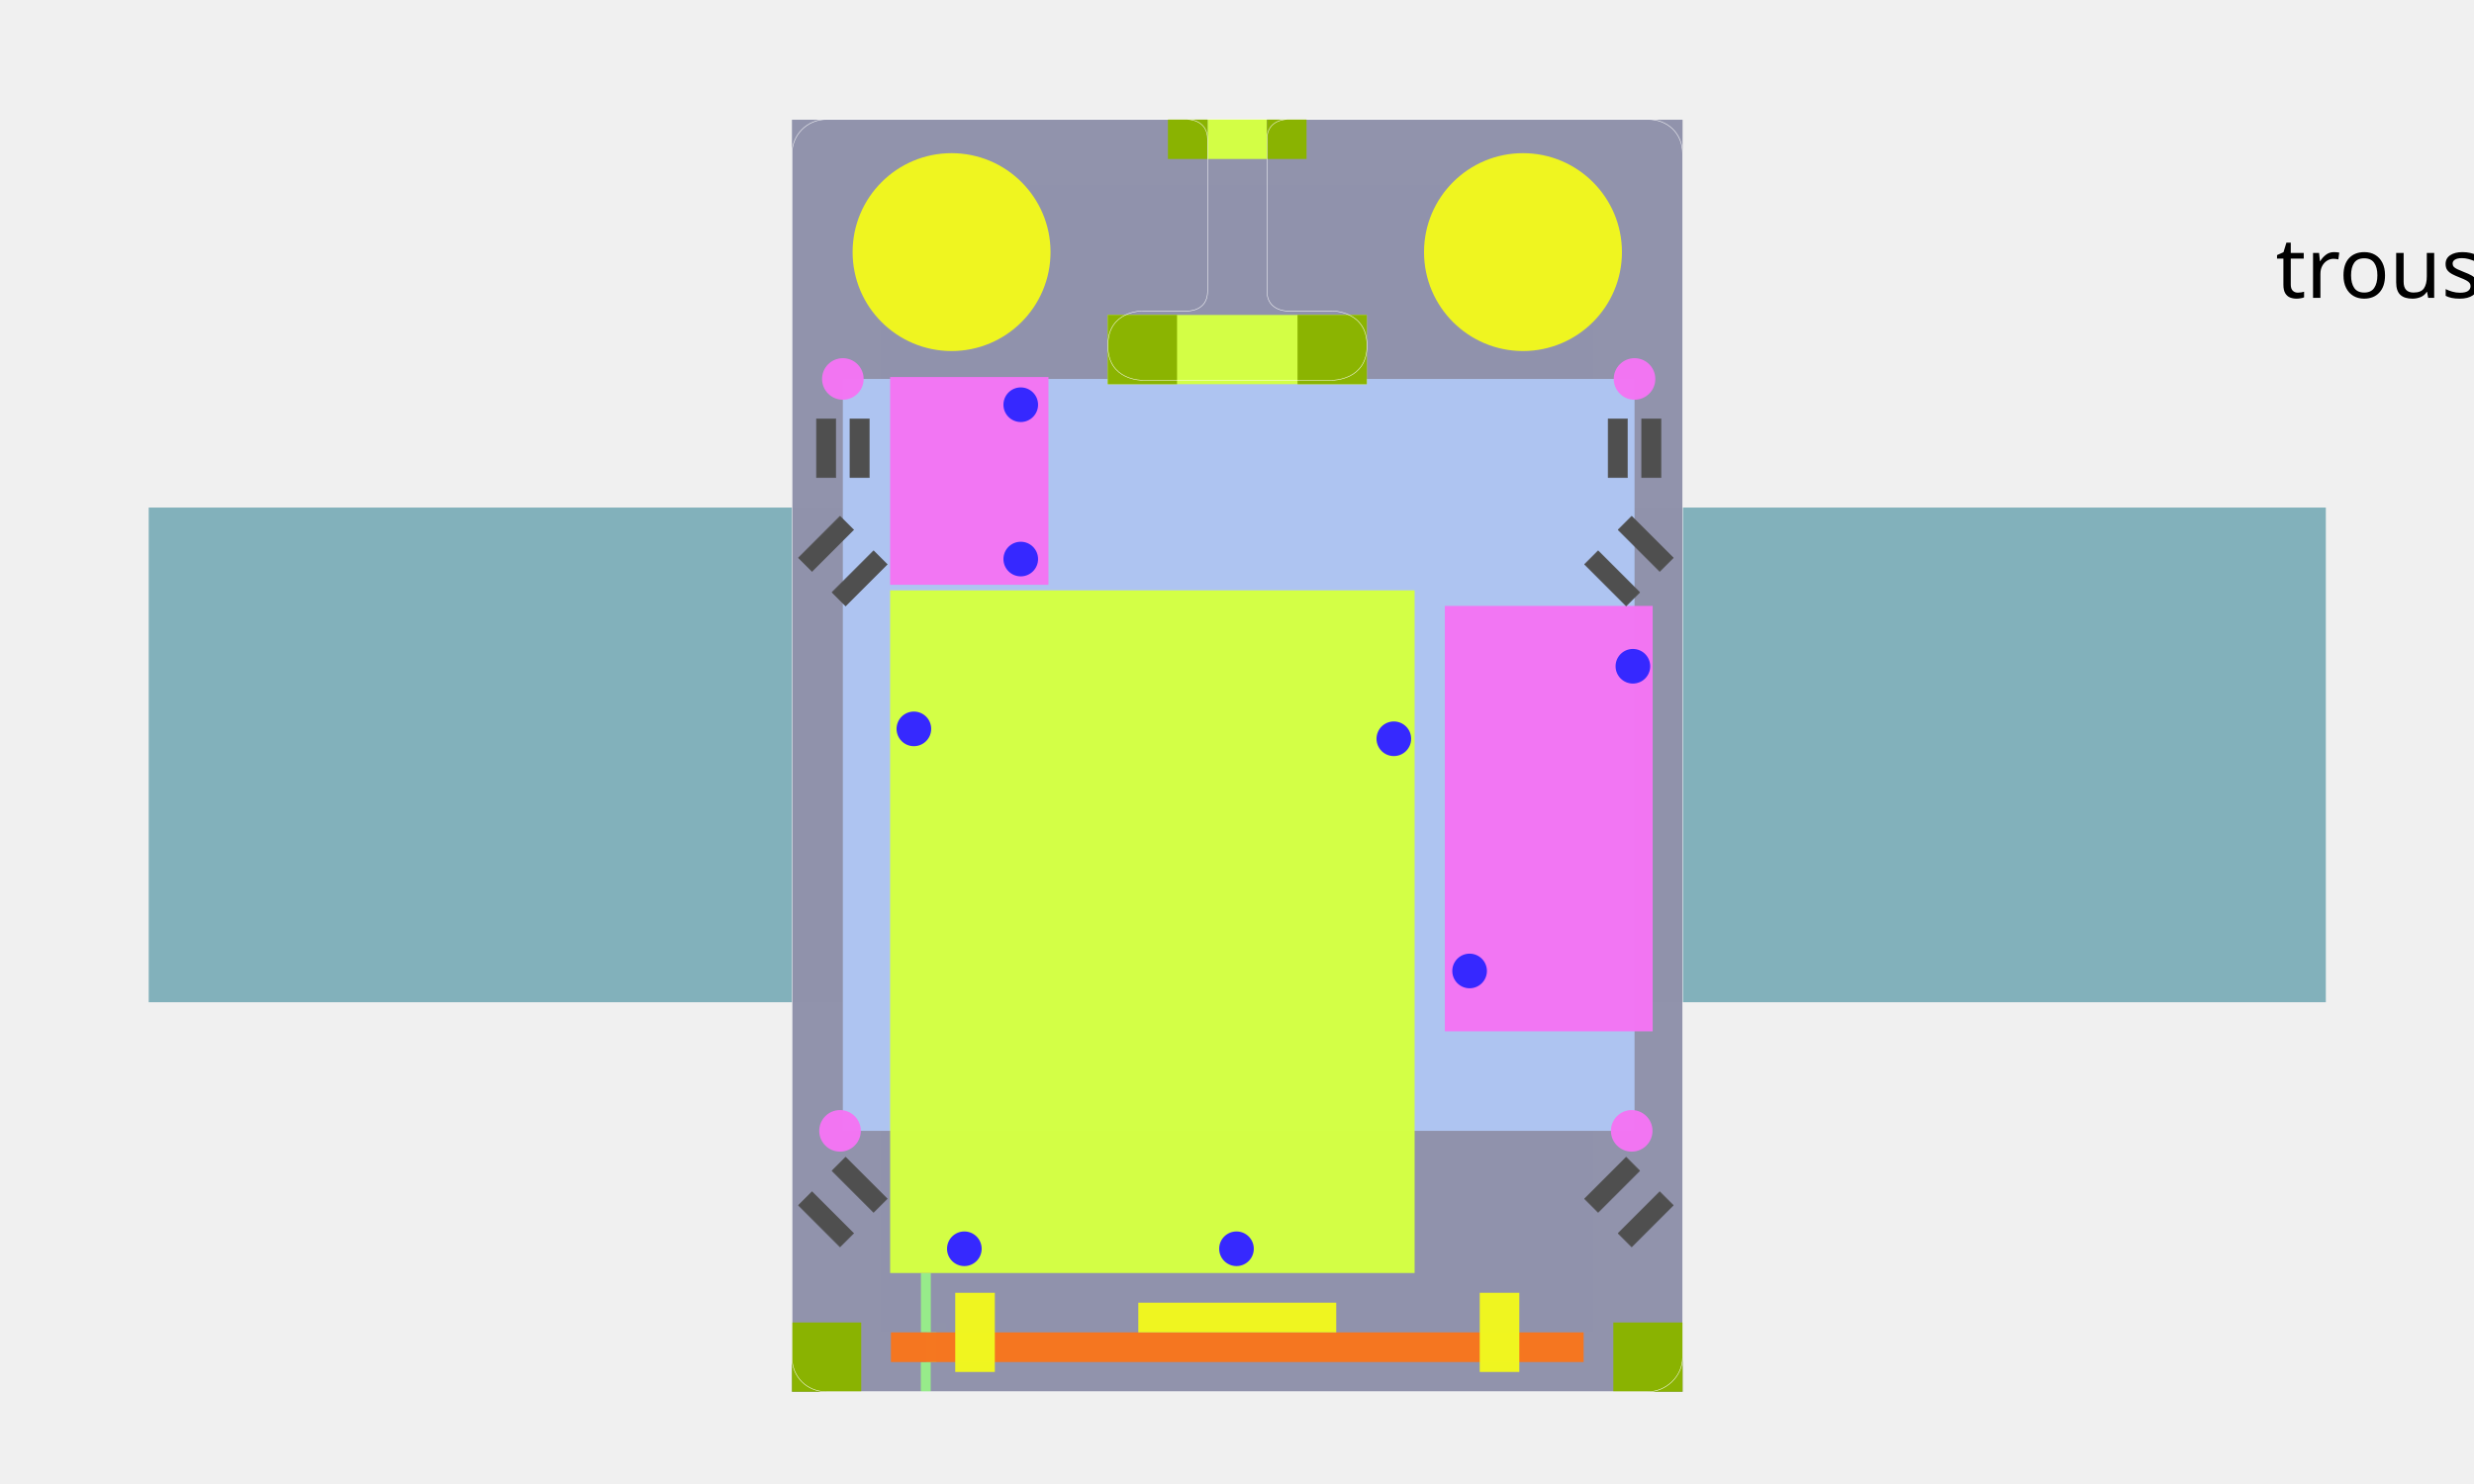
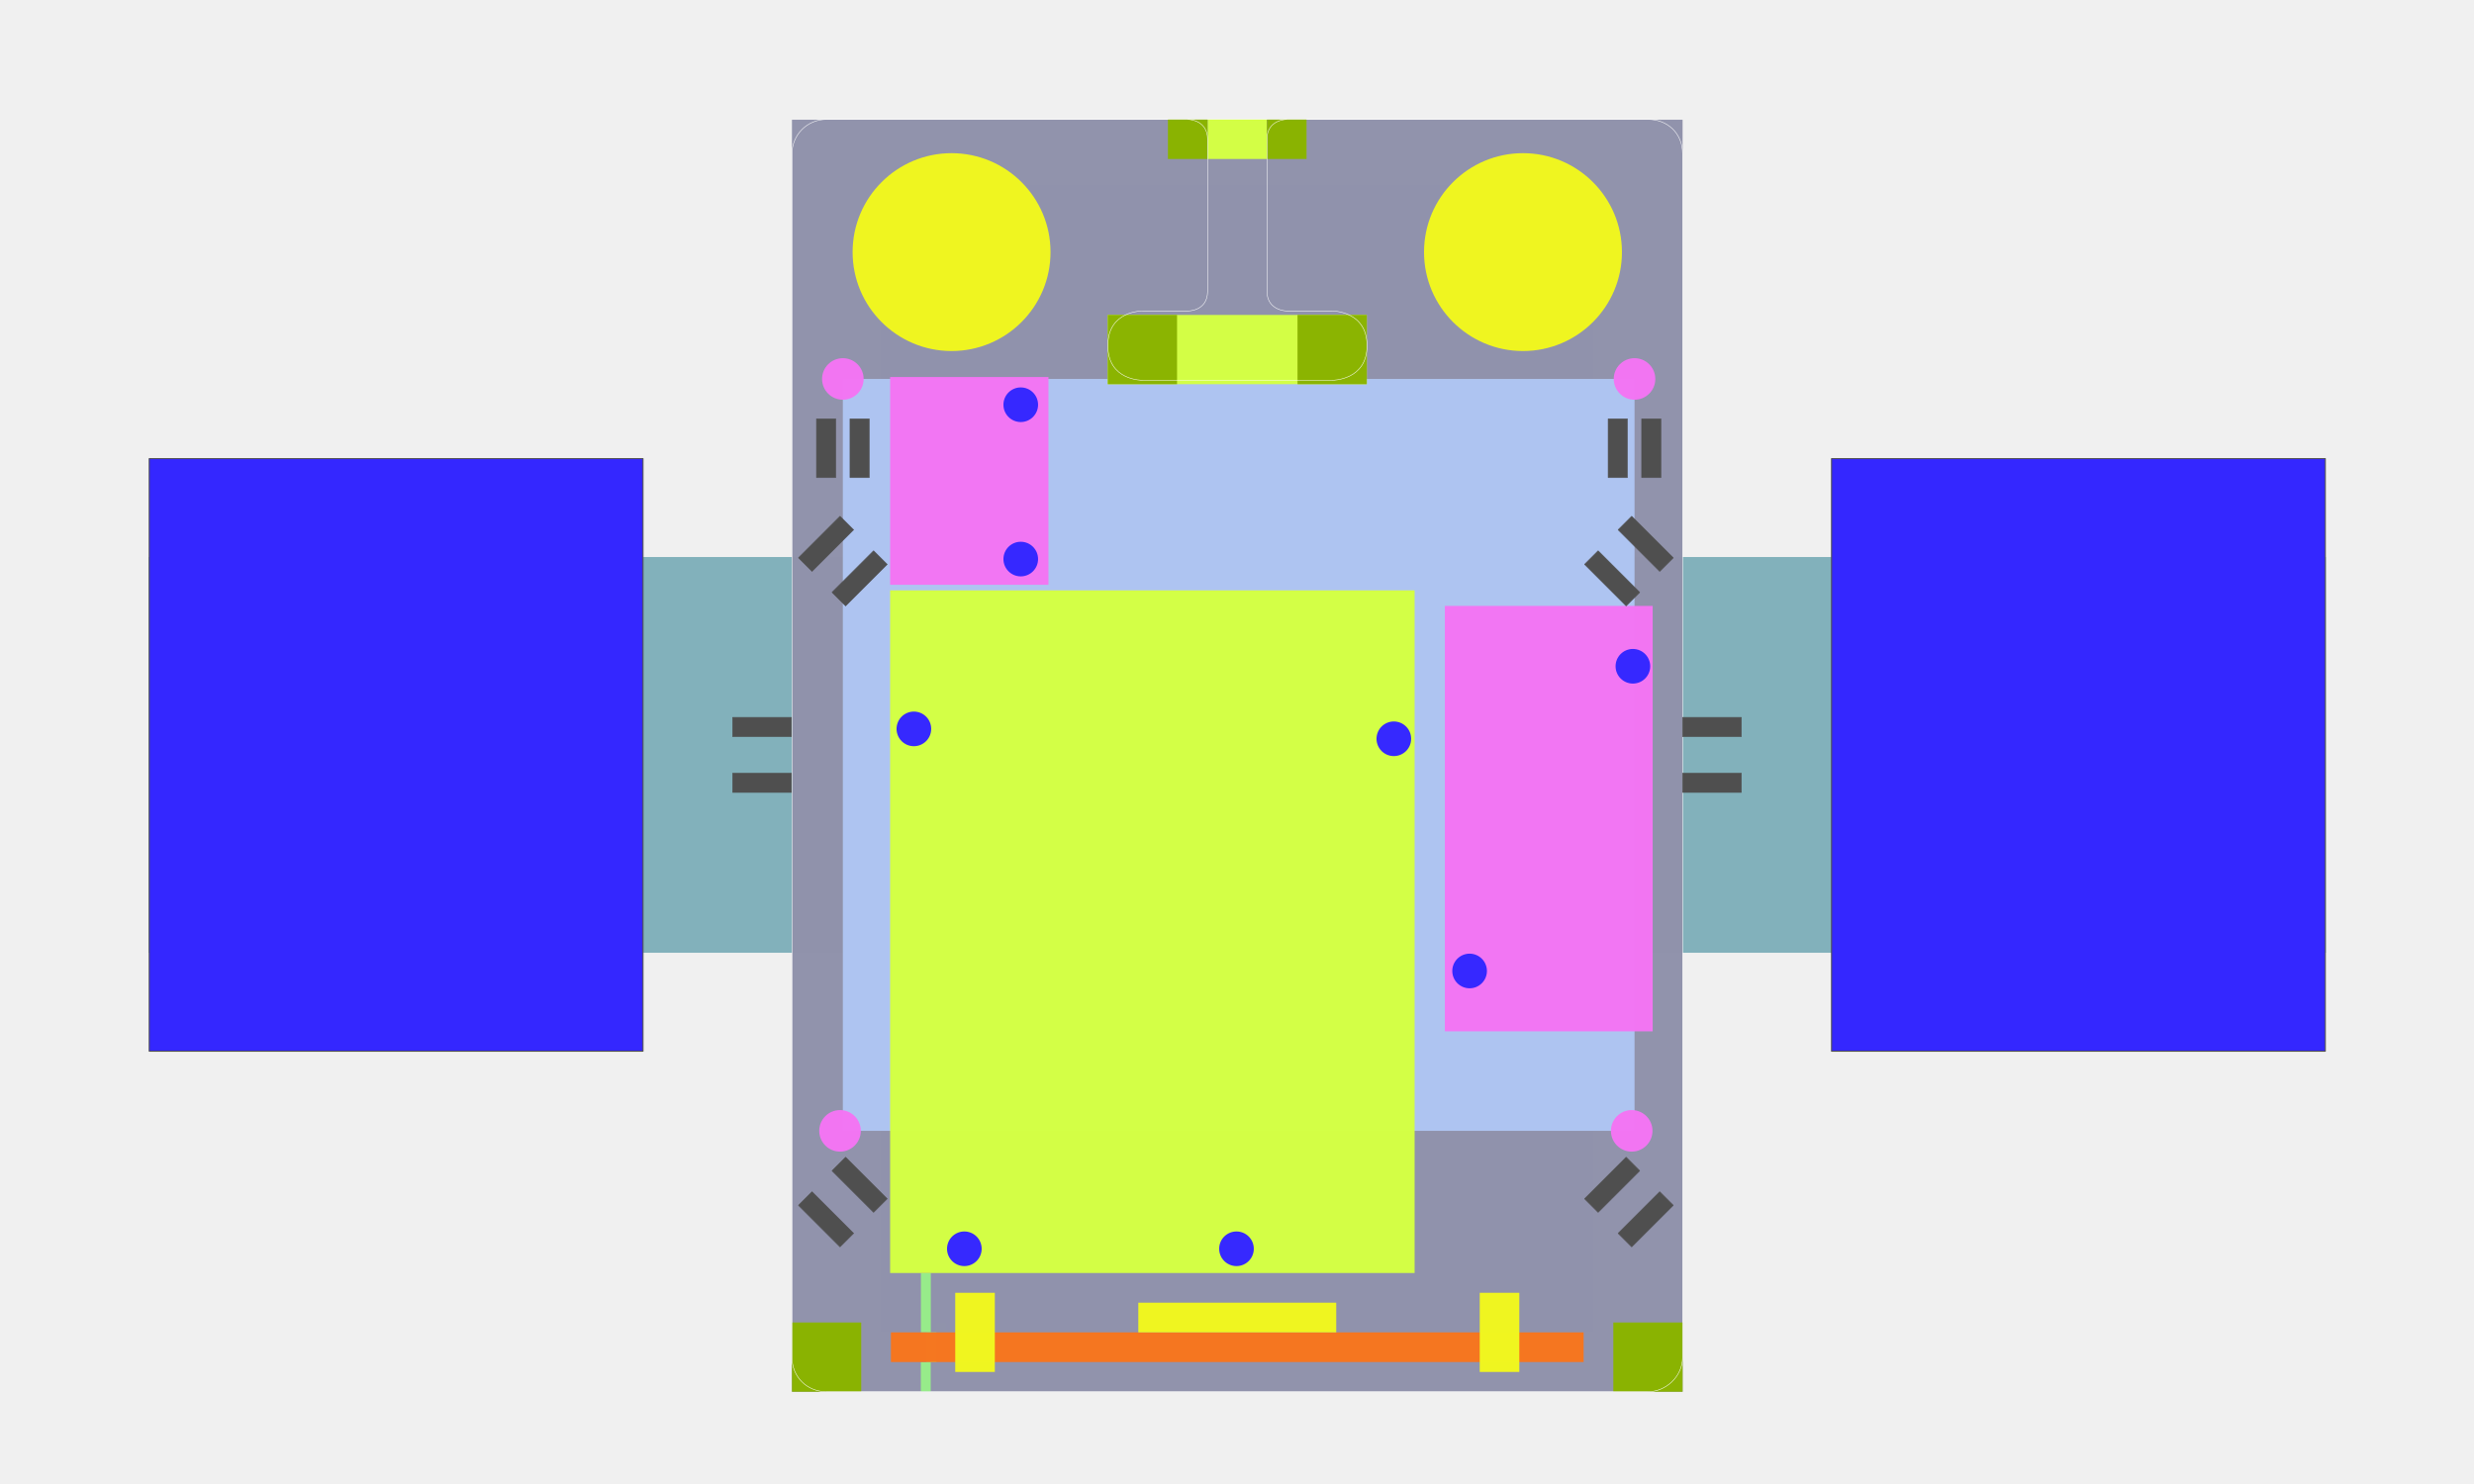
<svg xmlns="http://www.w3.org/2000/svg" width="885.827" height="531.496" id="svg2" version="1.1">
  <defs id="defs4" />
  <g id="layer1" transform="translate(0,-520.8661)">
-     <rect style="opacity:0.99;fill:#81b0ba;fill-opacity:1;fill-rule:nonzero;stroke:none" id="rect3168" width="779.528" height="177.165" x="53.249" y="702.651" />
+     <rect style="opacity:0.99;fill:#81b0ba;fill-opacity:1;fill-rule:nonzero;stroke:none" id="rect3168" width="779.528" height="141.732" x="53.249" y="720.368" />
    <rect style="opacity:0.99;fill:#9da7ff;fill-opacity:1;fill-rule:nonzero;stroke:none" id="rect3885" width="255.118" height="411.024" x="315.454" y="586.921" />
    <rect style="opacity:0.99;fill:#97ec8a;fill-opacity:1;fill-rule:nonzero;stroke:none" id="rect3891" width="3.543" height="3.543" x="335.249" y="994.513" />
    <rect style="opacity:0.99;fill:#9092ab;fill-opacity:1;fill-rule:nonzero;stroke:none" id="rect3883" width="318.898" height="455.563" x="283.564" y="563.753" />
    <rect style="opacity:0.99;fill:#97ec8a;fill-opacity:1;fill-rule:nonzero;stroke:none" id="rect3893" width="3.543" height="21.26" x="329.744" y="976.797" />
    <flowRoot xml:space="preserve" id="flowRoot3842" style="font-size:40px;font-style:normal;font-weight:normal;line-height:125%;letter-spacing:0px;word-spacing:0px;fill:#000000;fill-opacity:1;stroke:none;font-family:Sans">
      <flowRegion id="flowRegion3844">
        <rect id="rect3846" width="137.575" height="92.908" x="758.451" y="159.909" />
      </flowRegion>
      <flowPara id="flowPara3848" />
    </flowRoot>
-     <text xml:space="preserve" style="font-size:40px;font-style:normal;font-weight:normal;line-height:125%;letter-spacing:0px;word-spacing:0px;fill:#000000;fill-opacity:1;stroke:none;font-family:Sans" x="814.817" y="590.035" id="text3850">
-       <tspan x="814.817" y="590.035" style="font-size:30px" id="tspan3856" />
-       <tspan x="814.817" y="627.535" style="font-size:30px" id="tspan3860">trous rilesans</tspan>
-     </text>
    <g id="g3895" transform="translate(-92.35208,-77.33643)">
      <rect style="opacity:0.99;fill:#aec5f2;fill-opacity:1;fill-rule:nonzero;stroke:none" id="rect3873" width="283.465" height="269.291" x="394.138" y="733.925" />
      <path style="opacity:0.99;fill:#f375f3;fill-opacity:1;fill-rule:nonzero;stroke:none" id="path3875" d="m 443.214,51.648 c 0,6.115 -4.957,11.071 -11.071,11.071 -6.115,0 -11.071,-4.957 -11.071,-11.071 0,-6.115 4.957,-11.071 11.071,-11.071 6.111,0 11.066,4.951 11.071,11.061" transform="matrix(0.6720854,0,0,0.6720854,103.7012,699.2132)" />
      <path transform="matrix(0.6720854,0,0,0.6720854,387.1658,699.2132)" d="m 443.214,51.648 c 0,6.115 -4.957,11.071 -11.071,11.071 -6.115,0 -11.071,-4.957 -11.071,-11.071 0,-6.115 4.957,-11.071 11.071,-11.071 6.111,0 11.066,4.951 11.071,11.061" id="path3877" style="opacity:0.99;fill:#f375f3;fill-opacity:1;fill-rule:nonzero;stroke:none" />
      <path transform="matrix(0.6720854,0,0,0.6720854,102.6911,968.5045)" d="m 443.214,51.648 c 0,6.115 -4.957,11.071 -11.071,11.071 -6.115,0 -11.071,-4.957 -11.071,-11.071 0,-6.115 4.957,-11.071 11.071,-11.071 6.111,0 11.066,4.951 11.071,11.061" id="path3879" style="opacity:0.99;fill:#f375f3;fill-opacity:1;fill-rule:nonzero;stroke:none" />
      <path style="opacity:0.99;fill:#f375f3;fill-opacity:1;fill-rule:nonzero;stroke:none" id="path3881" d="m 443.214,51.648 c 0,6.115 -4.957,11.071 -11.071,11.071 -6.115,0 -11.071,-4.957 -11.071,-11.071 0,-6.115 4.957,-11.071 11.071,-11.071 6.111,0 11.066,4.951 11.071,11.061" transform="matrix(0.6720854,0,0,0.6720854,386.1556,968.5045)" />
    </g>
    <rect style="opacity:0.99;fill:#f375f3;fill-opacity:1;fill-rule:nonzero;stroke:none" id="rect3022" width="56.693" height="74.409" x="318.714" y="655.899" />
    <rect style="opacity:0.99;fill:#d4ff45;fill-opacity:1;fill-rule:nonzero;stroke:none" id="rect3902" width="187.795" height="244.488" x="318.714" y="732.308" />
    <rect style="opacity:0.99;fill:#97ec8a;fill-opacity:1;fill-rule:nonzero;stroke:none" id="rect3887" width="3.543" height="10.63" x="329.706" y="1008.686" />
    <rect style="opacity:0.99;fill:#97ec8a;fill-opacity:1;fill-rule:nonzero;stroke:none" id="rect3889" width="3.543" height="10.63" x="331.706" y="998.056" />
    <g id="g3064" transform="translate(-92.85714,26.08929)">
      <rect y="537.539" x="525.24" height="14.173" width="21.26" id="rect3938" style="opacity:0.99;fill:#d4ff45;fill-opacity:1;fill-rule:nonzero;stroke:none" />
      <rect y="607.574" x="489.501" height="24.803" width="92.74" id="rect3940" style="opacity:0.99;fill:#d4ff45;fill-opacity:1;fill-rule:nonzero;stroke:none" />
      <rect y="537.539" x="511.038" height="14.173" width="14.173" id="rect3942" style="opacity:0.99;fill:#8ab300;fill-opacity:1;fill-rule:nonzero;stroke:none" />
      <rect style="opacity:0.99;fill:#8ab300;fill-opacity:1;fill-rule:nonzero;stroke:none" id="rect3944" width="14.173" height="14.173" x="546.5" y="537.539" />
      <rect y="607.574" x="489.501" height="24.803" width="24.803" id="rect3946" style="opacity:0.99;fill:#8ab300;fill-opacity:1;fill-rule:nonzero;stroke:none" />
      <rect style="opacity:0.99;fill:#8ab300;fill-opacity:1;fill-rule:nonzero;stroke:none" id="rect3948" width="24.803" height="24.803" x="557.437" y="607.574" />
      <path id="path3950" d="m 518.125,537.539 c 0,0 7.087,0 7.116,7.087 0,0 -2.2e-4,54.527 -6.5e-4,54.567 -0.078,7.134 -7.115,6.967 -7.115,6.967 l -16.198,0 c 0,0 -12.402,-0.236 -12.402,12.402 0,12.638 12.402,12.402 12.402,12.402 l 68.003,0 c 0,0 12.402,0.077 12.402,-12.402 2e-5,-12.479 -12.402,-12.402 -12.402,-12.402 l -16.343,0 c 0,0 -6.996,-0.06 -7.086,-6.952 -5.8e-4,-0.044 -8.7e-4,-54.582 -8.7e-4,-54.582 0,-7.087 7.087,-7.087 7.087,-7.087" style="color:#000000;fill:none;stroke:#ffffff;stroke-width:0.177;stroke-linecap:butt;stroke-linejoin:miter;stroke-miterlimit:4;stroke-opacity:1;stroke-dasharray:none;stroke-dashoffset:0;marker:none;visibility:visible;display:inline;overflow:visible;enable-background:accumulate" />
    </g>
    <rect y="994.513" x="577.659" height="24.803" width="24.803" id="rect3956" style="opacity:0.99;fill:#8ab300;fill-opacity:1;fill-rule:nonzero;stroke:none" />
    <rect style="opacity:0.99;fill:#8ab300;fill-opacity:1;fill-rule:nonzero;stroke:none" id="rect3958" width="24.803" height="24.803" x="283.564" y="994.513" />
    <path style="color:#000000;fill:none;stroke:#ffffff;stroke-width:0.177;stroke-linecap:butt;stroke-linejoin:miter;stroke-miterlimit:4;stroke-opacity:1;stroke-dasharray:none;stroke-dashoffset:0;marker:none;visibility:visible;display:inline;overflow:visible;enable-background:accumulate" d="m 295.966,563.628 c 6.943,0 287.326,0 294.094,0 6.769,0 12.402,4.723 12.402,12.402 0,7.678 0,423.82 0,430.885 0,7.065 -6.101,12.402 -12.402,12.402 -6.3,0 -287.138,0 -294.094,0 -6.956,0 -12.402,-5.26 -12.402,-12.402 0,-7.142 0,-423.977 0,-430.885 0,-6.908 5.459,-12.402 12.402,-12.402 z" id="path3960" />
    <rect y="737.875" x="517.341" height="152.362" width="74.409" id="rect3800" style="opacity:0.99;fill:#f375f3;fill-opacity:1;fill-rule:nonzero;stroke:none" />
    <g id="g3162" transform="translate(-93.36222,-14.28571)">
      <path transform="matrix(1.138862,0,0,1.138862,-100.641,145.2708)" d="m 500.632,421.623 c 0,17.183 -13.93,31.113 -31.113,31.113 -17.183,0 -31.113,-13.93 -31.113,-31.113 0,-17.183 13.93,-31.113 31.113,-31.113 17.172,0 31.097,13.912 31.113,31.085" id="path3149" style="opacity:0.99;fill:#f0f61f;fill-opacity:1;fill-rule:nonzero;stroke:none" />
      <path style="opacity:0.99;fill:#f0f61f;fill-opacity:1;fill-rule:nonzero;stroke:none" id="path3151" d="m 500.632,421.623 c 0,17.183 -13.93,31.113 -31.113,31.113 -17.183,0 -31.113,-13.93 -31.113,-31.113 0,-17.183 13.93,-31.113 31.113,-31.113 17.172,0 31.097,13.912 31.113,31.085" transform="matrix(1.138862,0,0,1.138862,103.9574,145.2708)" />
    </g>
    <rect y="998.056" x="318.998" height="10.63" width="248.031" id="rect2989-0" style="opacity:0.99;fill:#f6761f;fill-opacity:1;fill-rule:nonzero;stroke:none" />
    <g id="g3075" transform="translate(-106.471,-14.28571)">
      <rect y="998.169" x="448.5" height="28.346" width="14.173" id="rect3171" style="opacity:0.99;fill:#f0f61f;fill-opacity:1;fill-rule:nonzero;stroke:none" />
      <rect style="opacity:0.99;fill:#f0f61f;fill-opacity:1;fill-rule:nonzero;stroke:none" id="rect3073" width="14.173" height="28.346" x="636.295" y="998.169" />
    </g>
    <rect style="opacity:0.99;fill:#f0f61f;fill-opacity:1;fill-rule:nonzero;stroke:none" id="rect3153" width="70.866" height="10.63" x="407.58" y="987.427" />
-     <path style="opacity:0.99;fill:#3427ff;fill-opacity:1;fill-rule:nonzero;stroke:none" id="path3118" d="m 443.214,51.648 a 11.071,11.071 0 1 1 0,-0.01" transform="matrix(0.5600711,0,0,0.5600711,342.6332,730.5622)" />
-     <path transform="matrix(0.5600711,0,0,0.5600711,284.1686,839.696)" d="m 443.214,51.648 a 11.071,11.071 0 1 1 0,-0.01" id="path3989" style="opacity:0.99;fill:#3427ff;fill-opacity:1;fill-rule:nonzero;stroke:none" />
-     <path style="opacity:0.99;fill:#3427ff;fill-opacity:1;fill-rule:nonzero;stroke:none" id="path4002" d="m 443.214,51.648 a 11.071,11.071 0 1 1 0,-0.01" transform="matrix(0.5600711,0,0,0.5600711,123.4549,692.1693)" />
-     <path transform="matrix(0.5600711,0,0,0.5600711,123.4549,636.8937)" d="m 443.214,51.648 a 11.071,11.071 0 1 1 0,-0.01" id="path4004" style="opacity:0.99;fill:#3427ff;fill-opacity:1;fill-rule:nonzero;stroke:none" />
-     <path transform="matrix(0.5600711,0,0,0.5600711,85.18722,752.9882)" d="m 443.214,51.648 a 11.071,11.071 0 1 1 0,-0.01" id="path4006" style="opacity:0.99;fill:#3427ff;fill-opacity:1;fill-rule:nonzero;stroke:none" />
-     <path style="opacity:0.99;fill:#3427ff;fill-opacity:1;fill-rule:nonzero;stroke:none" id="path4008" d="m 443.214,51.648 a 11.071,11.071 0 1 1 0,-0.01" transform="matrix(0.5600711,0,0,0.5600711,257.0376,756.5315)" />
-     <path transform="matrix(0.5600711,0,0,0.5600711,200.699,939.189)" d="m 443.214,51.648 a 11.071,11.071 0 1 1 0,-0.01" id="path4010" style="opacity:0.99;fill:#3427ff;fill-opacity:1;fill-rule:nonzero;stroke:none" />
-     <path style="opacity:0.99;fill:#3427ff;fill-opacity:1;fill-rule:nonzero;stroke:none" id="path4012" d="m 443.214,51.648 a 11.071,11.071 0 1 1 0,-0.01" transform="matrix(0.5600711,0,0,0.5600711,103.2581,939.189)" />
+     <path style="opacity:0.99;fill:#3427ff;fill-opacity:1;fill-rule:nonzero;stroke:none" id="path3118" d="m 443.214,51.648 c 0,6.115 -4.957,11.071 -11.071,11.071 -6.115,0 -11.071,-4.957 -11.071,-11.071 0,-6.115 4.957,-11.071 11.071,-11.071 6.111,0 11.066,4.951 11.071,11.061" transform="matrix(0.5600711,0,0,0.5600711,342.6332,730.5622)" />
+     <path transform="matrix(0.5600711,0,0,0.5600711,284.1686,839.696)" d="m 443.214,51.648 c 0,6.115 -4.957,11.071 -11.071,11.071 -6.115,0 -11.071,-4.957 -11.071,-11.071 0,-6.115 4.957,-11.071 11.071,-11.071 6.111,0 11.066,4.951 11.071,11.061" id="path3989" style="opacity:0.99;fill:#3427ff;fill-opacity:1;fill-rule:nonzero;stroke:none" />
+     <path style="opacity:0.99;fill:#3427ff;fill-opacity:1;fill-rule:nonzero;stroke:none" id="path4002" d="m 443.214,51.648 c 0,6.115 -4.957,11.071 -11.071,11.071 -6.115,0 -11.071,-4.957 -11.071,-11.071 0,-6.115 4.957,-11.071 11.071,-11.071 6.111,0 11.066,4.951 11.071,11.061" transform="matrix(0.5600711,0,0,0.5600711,123.4549,692.1693)" />
+     <path transform="matrix(0.5600711,0,0,0.5600711,123.4549,636.8937)" d="m 443.214,51.648 c 0,6.115 -4.957,11.071 -11.071,11.071 -6.115,0 -11.071,-4.957 -11.071,-11.071 0,-6.115 4.957,-11.071 11.071,-11.071 6.111,0 11.066,4.951 11.071,11.061" id="path4004" style="opacity:0.99;fill:#3427ff;fill-opacity:1;fill-rule:nonzero;stroke:none" />
+     <path transform="matrix(0.5600711,0,0,0.5600711,85.18722,752.9882)" d="m 443.214,51.648 c 0,6.115 -4.957,11.071 -11.071,11.071 -6.115,0 -11.071,-4.957 -11.071,-11.071 0,-6.115 4.957,-11.071 11.071,-11.071 6.111,0 11.066,4.951 11.071,11.061" id="path4006" style="opacity:0.99;fill:#3427ff;fill-opacity:1;fill-rule:nonzero;stroke:none" />
+     <path style="opacity:0.99;fill:#3427ff;fill-opacity:1;fill-rule:nonzero;stroke:none" id="path4008" d="m 443.214,51.648 c 0,6.115 -4.957,11.071 -11.071,11.071 -6.115,0 -11.071,-4.957 -11.071,-11.071 0,-6.115 4.957,-11.071 11.071,-11.071 6.111,0 11.066,4.951 11.071,11.061" transform="matrix(0.5600711,0,0,0.5600711,257.0376,756.5315)" />
+     <path transform="matrix(0.5600711,0,0,0.5600711,200.699,939.189)" d="m 443.214,51.648 c 0,6.115 -4.957,11.071 -11.071,11.071 -6.115,0 -11.071,-4.957 -11.071,-11.071 0,-6.115 4.957,-11.071 11.071,-11.071 6.111,0 11.066,4.951 11.071,11.061" id="path4010" style="opacity:0.99;fill:#3427ff;fill-opacity:1;fill-rule:nonzero;stroke:none" />
+     <path style="opacity:0.99;fill:#3427ff;fill-opacity:1;fill-rule:nonzero;stroke:none" id="path4012" d="m 443.214,51.648 c 0,6.115 -4.957,11.071 -11.071,11.071 -6.115,0 -11.071,-4.957 -11.071,-11.071 0,-6.115 4.957,-11.071 11.071,-11.071 6.111,0 11.066,4.951 11.071,11.061" transform="matrix(0.5600711,0,0,0.5600711,103.2581,939.189)" />
    <g id="g4048" transform="translate(10.55806,3.441626)">
      <rect style="fill:#4f4f4f;fill-opacity:1;fill-rule:nonzero;stroke:#4f4f4f;stroke-width:0.211;stroke-linecap:round;stroke-linejoin:round;stroke-miterlimit:4;stroke-opacity:1;stroke-dasharray:none;stroke-dashoffset:0" id="rect4020" width="21.049" height="6.875" x="254.698" y="-1070.054" transform="matrix(-0.7071068,0.7071068,-0.7071068,-0.7071068,0,0)" />
      <rect transform="matrix(-0.7071068,0.7071068,-0.7071068,-0.7071068,0,0)" y="-1087.304" x="254.948" height="6.875" width="21.049" id="rect4046" style="fill:#4f4f4f;fill-opacity:1;fill-rule:nonzero;stroke:#4f4f4f;stroke-width:0.211;stroke-linecap:round;stroke-linejoin:round;stroke-miterlimit:4;stroke-opacity:1;stroke-dasharray:none;stroke-dashoffset:0" />
    </g>
    <g transform="matrix(-1,0,0,1,874.4583,3.441626)" id="g4052">
      <rect transform="matrix(-0.7071068,0.7071068,-0.7071068,-0.7071068,0,0)" y="-1070.054" x="254.698" height="6.875" width="21.049" id="rect4054" style="fill:#4f4f4f;fill-opacity:1;fill-rule:nonzero;stroke:#4f4f4f;stroke-width:0.211;stroke-linecap:round;stroke-linejoin:round;stroke-miterlimit:4;stroke-opacity:1;stroke-dasharray:none;stroke-dashoffset:0" />
      <rect style="fill:#4f4f4f;fill-opacity:1;fill-rule:nonzero;stroke:#4f4f4f;stroke-width:0.211;stroke-linecap:round;stroke-linejoin:round;stroke-miterlimit:4;stroke-opacity:1;stroke-dasharray:none;stroke-dashoffset:0" id="rect4056" width="21.049" height="6.875" x="254.948" y="-1087.304" transform="matrix(-0.7071068,0.7071068,-0.7071068,-0.7071068,0,0)" />
    </g>
    <g id="g4058" transform="matrix(-1,0,0,1,1155.922,-226.1243)">
      <rect style="fill:#4f4f4f;fill-opacity:1;fill-rule:nonzero;stroke:#4f4f4f;stroke-width:0.211;stroke-linecap:round;stroke-linejoin:round;stroke-miterlimit:4;stroke-opacity:1;stroke-dasharray:none;stroke-dashoffset:0" id="rect4060" width="21.049" height="6.875" x="254.698" y="-1070.054" transform="matrix(-0.7071068,0.7071068,-0.7071068,-0.7071068,0,0)" />
      <rect transform="matrix(-0.7071068,0.7071068,-0.7071068,-0.7071068,0,0)" y="-1087.304" x="254.948" height="6.875" width="21.049" id="rect4062" style="fill:#4f4f4f;fill-opacity:1;fill-rule:nonzero;stroke:#4f4f4f;stroke-width:0.211;stroke-linecap:round;stroke-linejoin:round;stroke-miterlimit:4;stroke-opacity:1;stroke-dasharray:none;stroke-dashoffset:0" />
    </g>
    <g id="g4064" transform="translate(-270.9054,-226.1243)">
      <rect style="fill:#4f4f4f;fill-opacity:1;fill-rule:nonzero;stroke:#4f4f4f;stroke-width:0.211;stroke-linecap:round;stroke-linejoin:round;stroke-miterlimit:4;stroke-opacity:1;stroke-dasharray:none;stroke-dashoffset:0" id="rect4066" width="21.049" height="6.875" x="254.698" y="-1070.054" transform="matrix(-0.7071068,0.7071068,-0.7071068,-0.7071068,0,0)" />
      <rect transform="matrix(-0.7071068,0.7071068,-0.7071068,-0.7071068,0,0)" y="-1087.304" x="254.948" height="6.875" width="21.049" id="rect4068" style="fill:#4f4f4f;fill-opacity:1;fill-rule:nonzero;stroke:#4f4f4f;stroke-width:0.211;stroke-linecap:round;stroke-linejoin:round;stroke-miterlimit:4;stroke-opacity:1;stroke-dasharray:none;stroke-dashoffset:0" />
    </g>
    <g transform="translate(185.1125,573.0911)" id="g4096">
      <rect style="fill:#4f4f4f;fill-opacity:1;fill-rule:nonzero;stroke:#4f4f4f;stroke-width:0.211;stroke-linecap:round;stroke-linejoin:round;stroke-miterlimit:4;stroke-opacity:1;stroke-dasharray:none;stroke-dashoffset:0" id="rect4098" width="21.049" height="6.875" x="-118.825" y="390.7" transform="matrix(0,-1,1,0,0,0)" />
      <rect transform="matrix(0,-1,1,0,0,0)" y="402.7" x="-118.825" height="6.875" width="21.049" id="rect4100" style="fill:#4f4f4f;fill-opacity:1;fill-rule:nonzero;stroke:#4f4f4f;stroke-width:0.211;stroke-linecap:round;stroke-linejoin:round;stroke-miterlimit:4;stroke-opacity:1;stroke-dasharray:none;stroke-dashoffset:0" />
    </g>
    <g id="g4126" transform="translate(-98.35208,573.0911)">
      <rect transform="matrix(0,-1,1,0,0,0)" y="390.7" x="-118.825" height="6.875" width="21.049" id="rect4128" style="fill:#4f4f4f;fill-opacity:1;fill-rule:nonzero;stroke:#4f4f4f;stroke-width:0.211;stroke-linecap:round;stroke-linejoin:round;stroke-miterlimit:4;stroke-opacity:1;stroke-dasharray:none;stroke-dashoffset:0" />
      <rect style="fill:#4f4f4f;fill-opacity:1;fill-rule:nonzero;stroke:#4f4f4f;stroke-width:0.211;stroke-linecap:round;stroke-linejoin:round;stroke-miterlimit:4;stroke-opacity:1;stroke-dasharray:none;stroke-dashoffset:0" id="rect4130" width="21.049" height="6.875" x="-118.825" y="402.7" transform="matrix(0,-1,1,0,0,0)" />
    </g>
+     <rect style="fill:#3427ff;fill-opacity:1;fill-rule:nonzero;stroke:#4f4f4f;stroke-width:0.372;stroke-linecap:round;stroke-linejoin:round;stroke-miterlimit:4;stroke-opacity:1;stroke-dasharray:none;stroke-dashoffset:0" id="rect4009" width="176.794" height="212.227" x="53.435" y="685.121" />
+     <rect y="685.121" x="655.797" height="212.227" width="176.794" id="rect4011" style="fill:#3427ff;fill-opacity:1;fill-rule:nonzero;stroke:#4f4f4f;stroke-width:0.372;stroke-linecap:round;stroke-linejoin:round;stroke-miterlimit:4;stroke-opacity:1;stroke-dasharray:none;stroke-dashoffset:0" />
+     <g id="g4037" transform="matrix(0,-1,1,0,504.6858,1187.372)">
+       <rect transform="matrix(0,-1,1,0,0,0)" y="382.7" x="-118.825" height="6.875" width="21.049" id="rect4039" style="fill:#4f4f4f;fill-opacity:1;fill-rule:nonzero;stroke:#4f4f4f;stroke-width:0.211;stroke-linecap:round;stroke-linejoin:round;stroke-miterlimit:4;stroke-opacity:1;stroke-dasharray:none;stroke-dashoffset:0" />
+       <rect style="fill:#4f4f4f;fill-opacity:1;fill-rule:nonzero;stroke:#4f4f4f;stroke-width:0.211;stroke-linecap:round;stroke-linejoin:round;stroke-miterlimit:4;stroke-opacity:1;stroke-dasharray:none;stroke-dashoffset:0" id="rect4041" width="21.049" height="6.875" x="-118.825" y="402.7" transform="matrix(0,-1,1,0,0,0)" />
+     </g>
+     <g transform="matrix(0,-1,1,0,164.5454,1187.372)" id="g4043">
+       <rect style="fill:#4f4f4f;fill-opacity:1;fill-rule:nonzero;stroke:#4f4f4f;stroke-width:0.211;stroke-linecap:round;stroke-linejoin:round;stroke-miterlimit:4;stroke-opacity:1;stroke-dasharray:none;stroke-dashoffset:0" id="rect4045" width="21.049" height="6.875" x="-118.825" y="382.7" transform="matrix(0,-1,1,0,0,0)" />
+       <rect transform="matrix(0,-1,1,0,0,0)" y="402.7" x="-118.825" height="6.875" width="21.049" id="rect4047" style="fill:#4f4f4f;fill-opacity:1;fill-rule:nonzero;stroke:#4f4f4f;stroke-width:0.211;stroke-linecap:round;stroke-linejoin:round;stroke-miterlimit:4;stroke-opacity:1;stroke-dasharray:none;stroke-dashoffset:0" />
+     </g>
  </g>
</svg>
